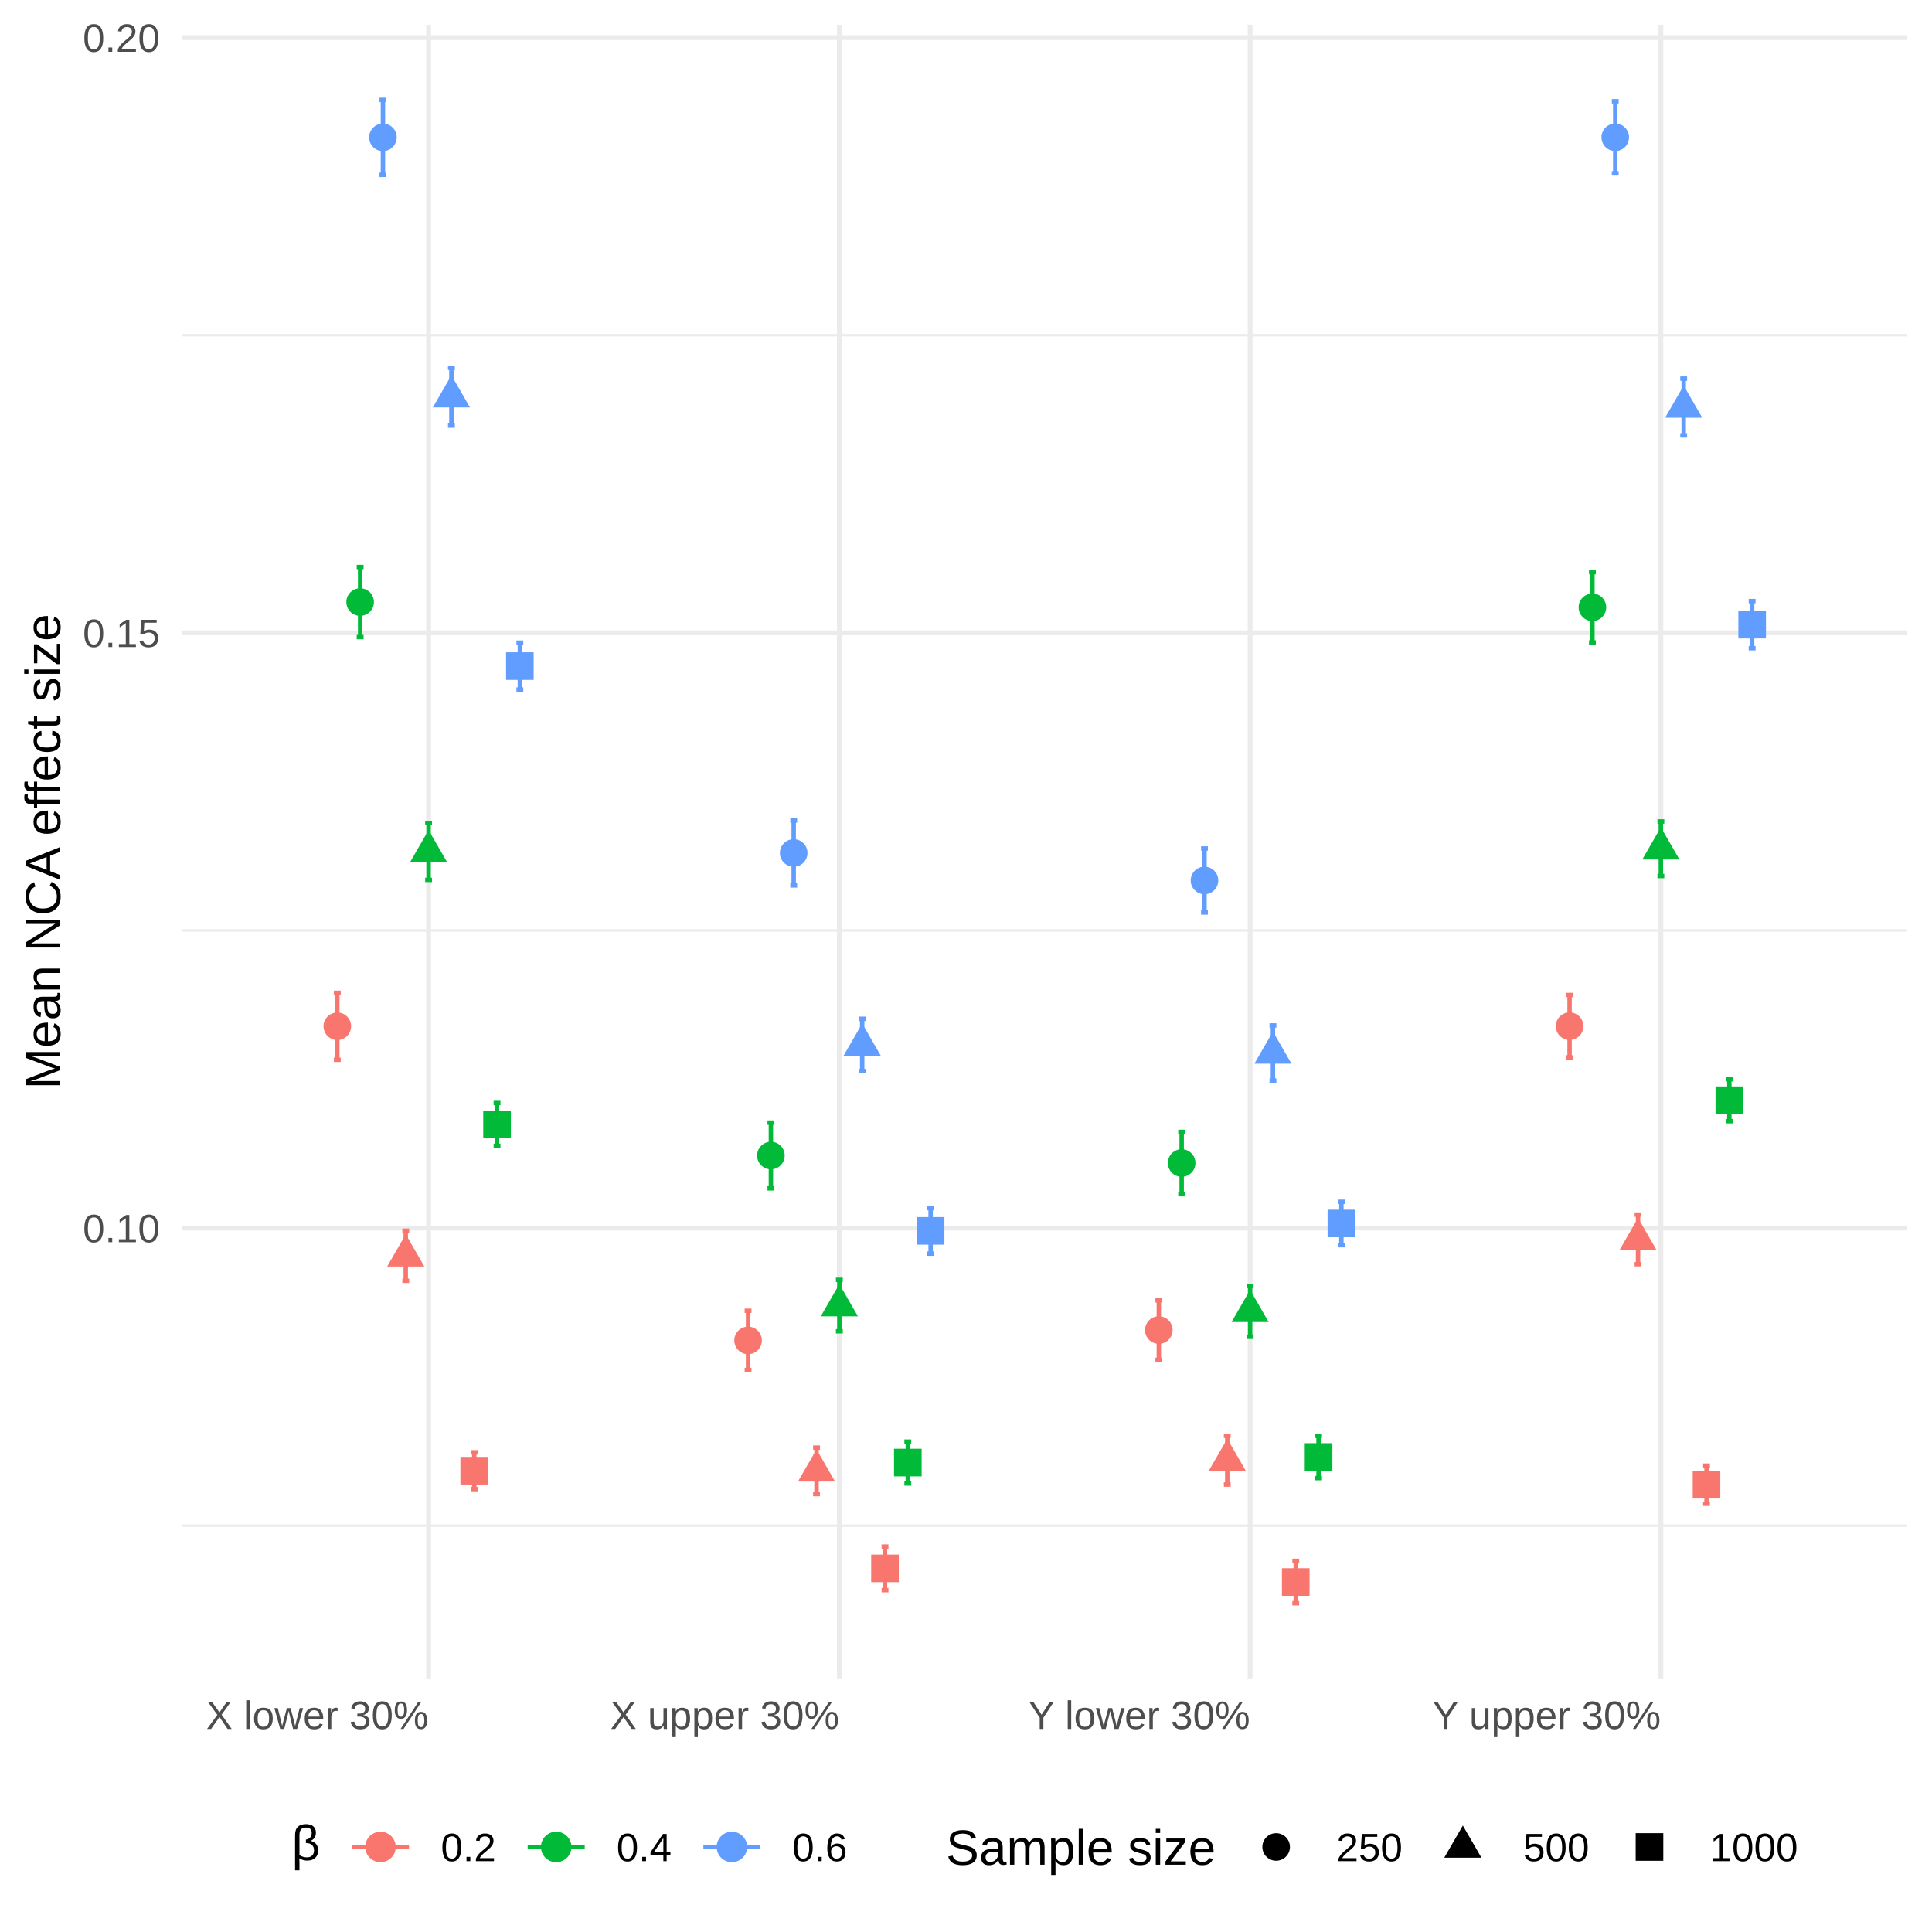
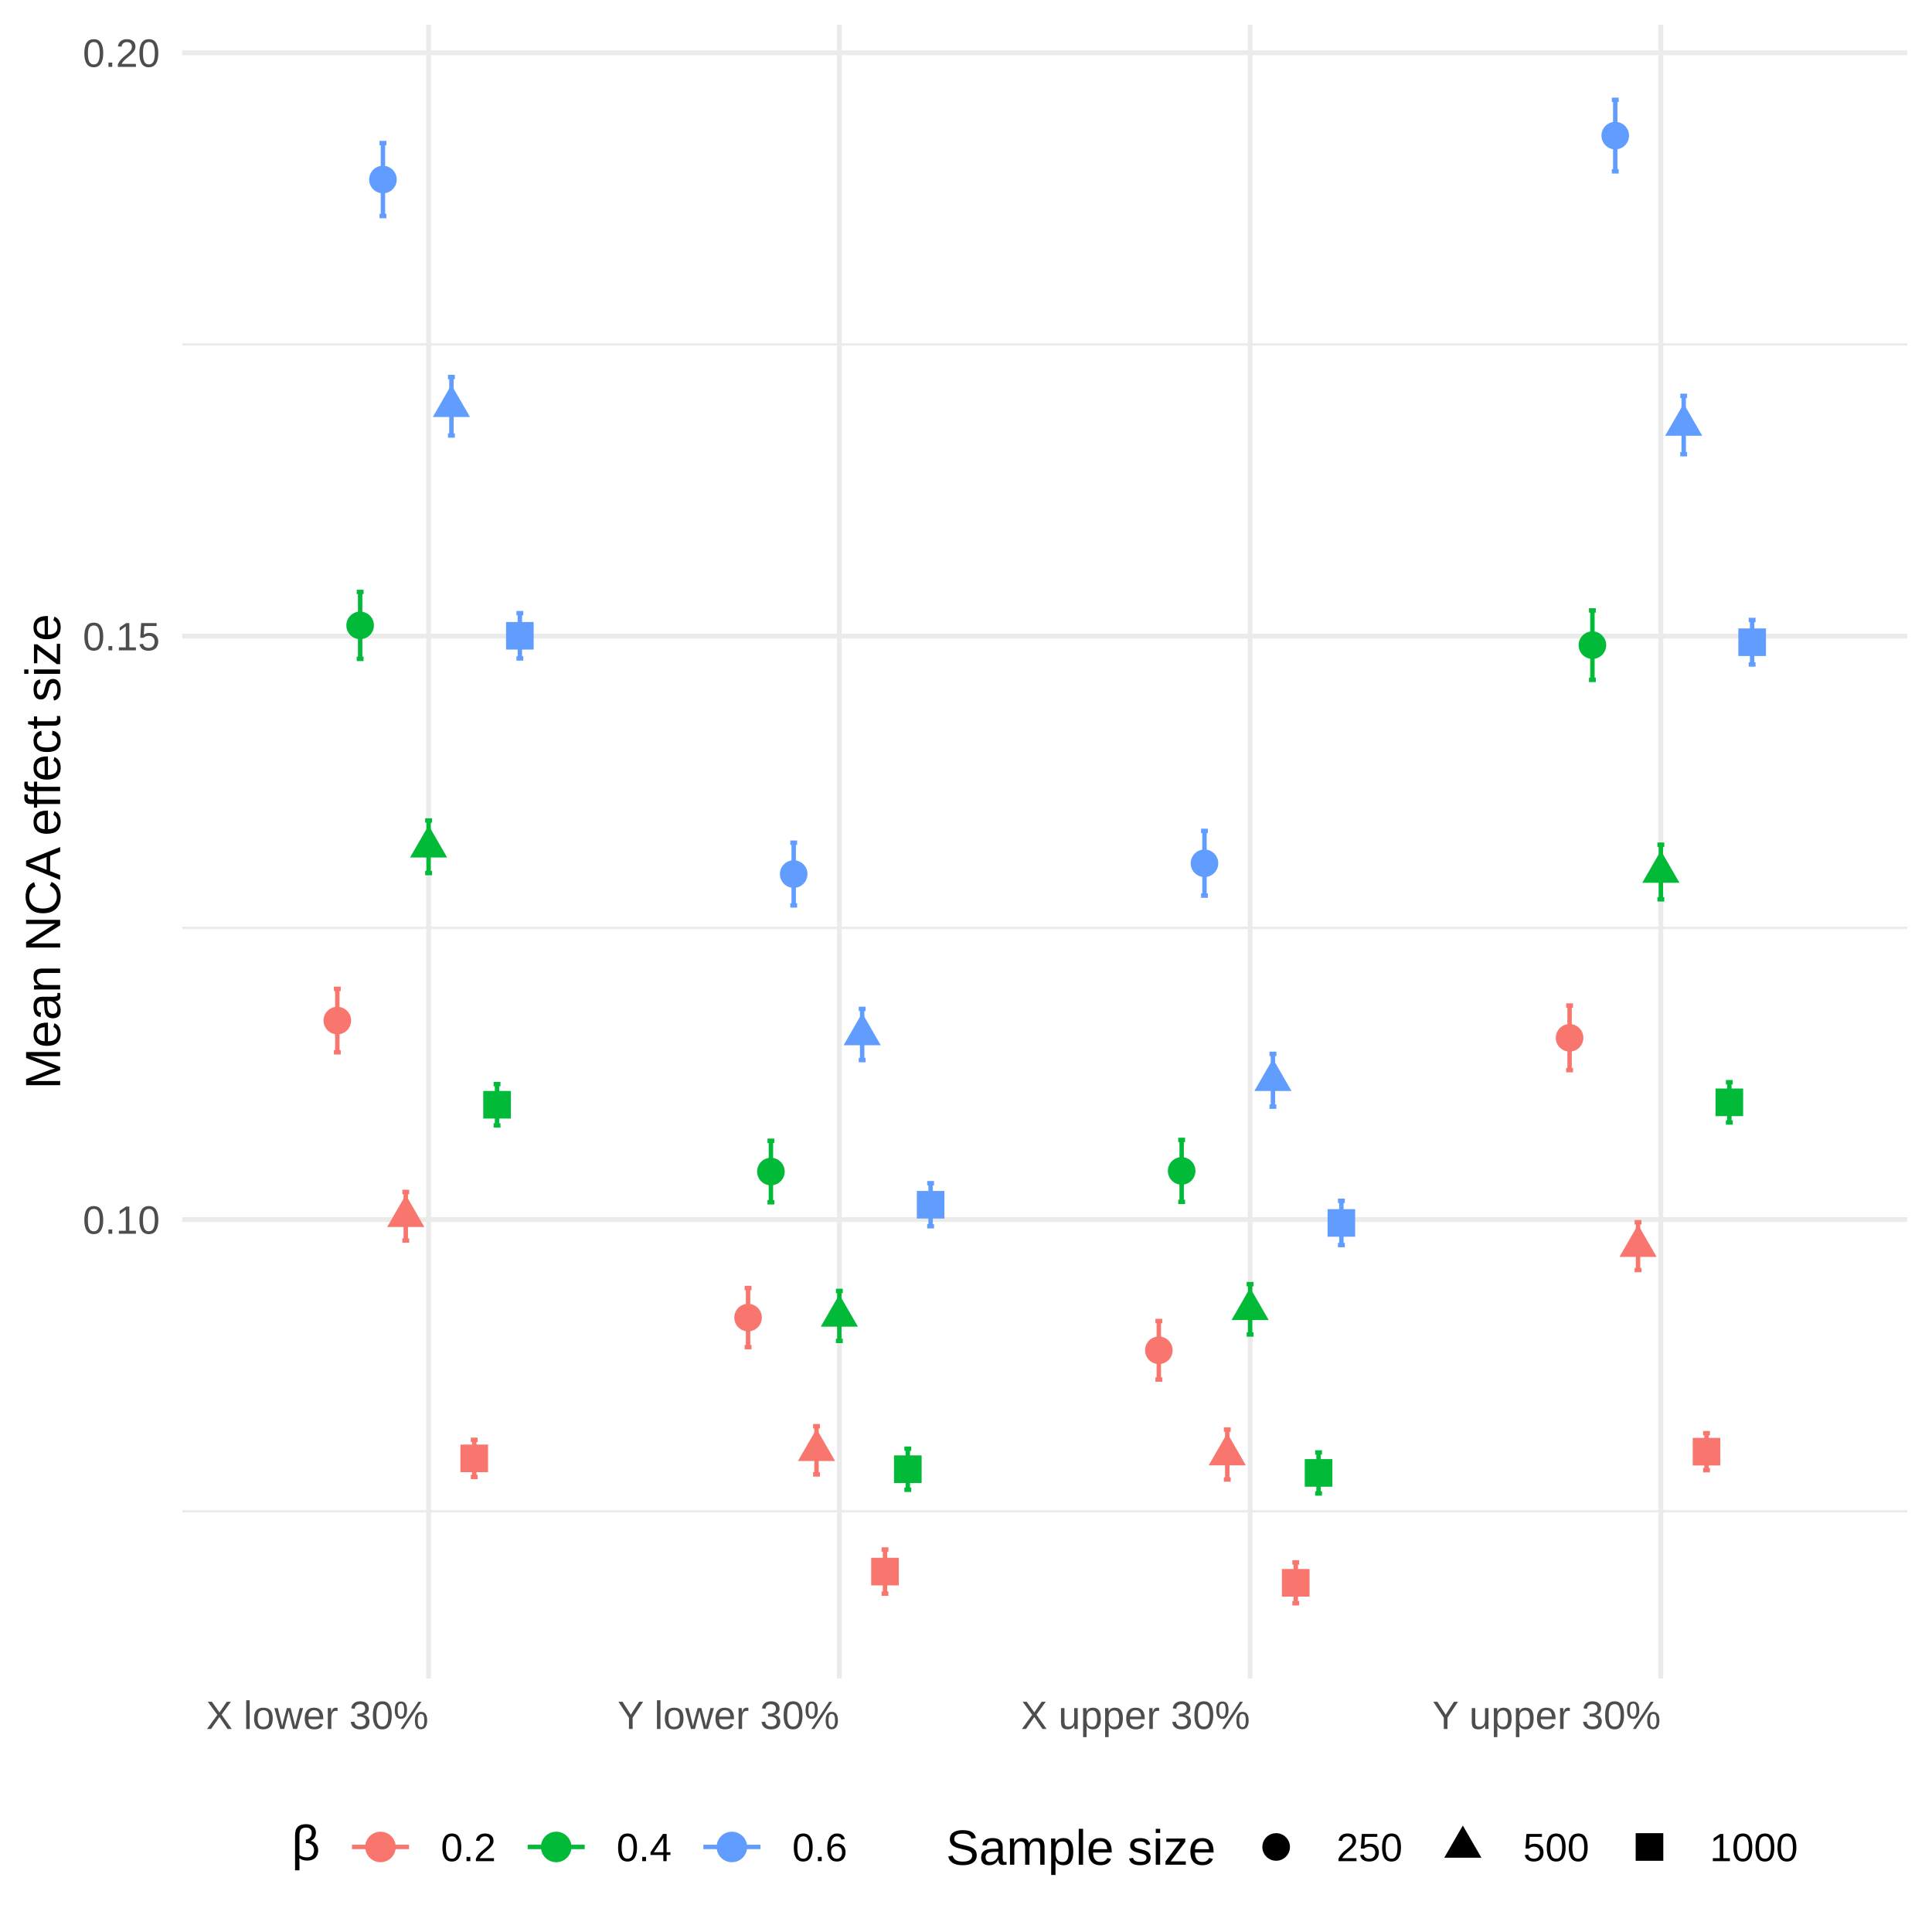
<svg xmlns="http://www.w3.org/2000/svg" width="468.00pt" height="468.00pt" viewBox="0 0 468.00 468.00">
  <g class="svglite">
    <defs>
      <style type="text/css">
    .svglite line, .svglite polyline, .svglite polygon, .svglite path, .svglite rect, .svglite circle {
      fill: none;
      stroke: #000000;
      stroke-linecap: round;
      stroke-linejoin: round;
      stroke-miterlimit: 10.00;
    }
    .svglite text {
      white-space: pre;
    }
    .svglite g.glyphgroup path {
      fill: inherit;
      stroke: none;
    }
  </style>
    </defs>
    <rect width="100%" height="100%" style="stroke: none; fill: #FFFFFF;" />
    <defs>
      <clipPath id="cpMC4wMHw0NjguMDB8MC4wMHw0NjguMDA=">
        <rect x="0.00" y="0.00" width="468.00" height="468.00" />
      </clipPath>
    </defs>
    <g clip-path="url(#cpMC4wMHw0NjguMDB8MC4wMHw0NjguMDA=)">
</g>
    <defs>
      <clipPath id="cpNDQuMTJ8NDYyLjAyfDUuOTh8NDA2LjU3">
        <rect x="44.12" y="5.98" width="417.90" height="400.59" />
      </clipPath>
    </defs>
    <g clip-path="url(#cpNDQuMTJ8NDYyLjAyfDUuOTh8NDA2LjU3)">
-       <polyline points="44.12,369.57 462.02,369.57 " style="stroke-width: 0.58; stroke: #EBEBEB; stroke-linecap: butt;" />
-       <polyline points="44.12,225.39 462.02,225.39 " style="stroke-width: 0.58; stroke: #EBEBEB; stroke-linecap: butt;" />
-       <polyline points="44.12,81.20 462.02,81.20 " style="stroke-width: 0.58; stroke: #EBEBEB; stroke-linecap: butt;" />
-       <polyline points="44.12,297.48 462.02,297.48 " style="stroke-width: 1.16; stroke: #EBEBEB; stroke-linecap: butt;" />
-       <polyline points="44.12,153.29 462.02,153.29 " style="stroke-width: 1.16; stroke: #EBEBEB; stroke-linecap: butt;" />
-       <polyline points="44.12,9.11 462.02,9.11 " style="stroke-width: 1.16; stroke: #EBEBEB; stroke-linecap: butt;" />
+       <polyline points="44.12,366.09 462.02,366.09 " style="stroke-width: 0.58; stroke: #EBEBEB; stroke-linecap: butt;" />
+       <polyline points="44.12,224.76 462.02,224.76 " style="stroke-width: 0.58; stroke: #EBEBEB; stroke-linecap: butt;" />
+       <polyline points="44.12,83.43 462.02,83.43 " style="stroke-width: 0.58; stroke: #EBEBEB; stroke-linecap: butt;" />
+       <polyline points="44.12,295.42 462.02,295.42 " style="stroke-width: 1.16; stroke: #EBEBEB; stroke-linecap: butt;" />
+       <polyline points="44.12,154.09 462.02,154.09 " style="stroke-width: 1.16; stroke: #EBEBEB; stroke-linecap: butt;" />
+       <polyline points="44.12,12.77 462.02,12.77 " style="stroke-width: 1.16; stroke: #EBEBEB; stroke-linecap: butt;" />
      <polyline points="103.82,406.57 103.82,5.98 " style="stroke-width: 1.16; stroke: #EBEBEB; stroke-linecap: butt;" />
      <polyline points="203.32,406.57 203.32,5.98 " style="stroke-width: 1.16; stroke: #EBEBEB; stroke-linecap: butt;" />
      <polyline points="302.82,406.57 302.82,5.98 " style="stroke-width: 1.16; stroke: #EBEBEB; stroke-linecap: butt;" />
      <polyline points="402.32,406.57 402.32,5.98 " style="stroke-width: 1.16; stroke: #EBEBEB; stroke-linecap: butt;" />
-       <circle cx="81.71" cy="248.60" r="3.34" style="stroke-width: 0.71; stroke: none; fill: #F8766D;" />
-       <circle cx="87.24" cy="145.84" r="3.34" style="stroke-width: 0.71; stroke: none; fill: #00BA38;" />
-       <circle cx="92.76" cy="33.26" r="3.34" style="stroke-width: 0.71; stroke: none; fill: #619CFF;" />
-       <polygon points="98.29,298.99 102.79,306.79 93.79,306.79 " style="stroke-width: 0.71; stroke: none; fill: #F8766D;" />
-       <polygon points="103.82,201.07 108.32,208.87 99.32,208.87 " style="stroke-width: 0.71; stroke: none; fill: #00BA38;" />
-       <polygon points="109.35,90.90 113.85,98.69 104.85,98.69 " style="stroke-width: 0.71; stroke: none; fill: #619CFF;" />
-       <polygon points="111.53,359.60 118.22,359.60 118.22,352.91 111.53,352.91 " style="stroke-width: 0.71; stroke: none; fill: #F8766D;" />
-       <polygon points="117.06,275.71 123.75,275.71 123.75,269.03 117.06,269.03 " style="stroke-width: 0.71; stroke: none; fill: #00BA38;" />
-       <polygon points="122.59,164.69 129.27,164.69 129.27,158.01 122.59,158.01 " style="stroke-width: 0.71; stroke: none; fill: #619CFF;" />
-       <circle cx="181.21" cy="324.70" r="3.34" style="stroke-width: 0.71; stroke: none; fill: #F8766D;" />
-       <circle cx="186.74" cy="279.91" r="3.34" style="stroke-width: 0.71; stroke: none; fill: #00BA38;" />
-       <circle cx="192.26" cy="206.62" r="3.34" style="stroke-width: 0.71; stroke: none; fill: #619CFF;" />
-       <polygon points="197.79,351.09 202.29,358.89 193.29,358.89 " style="stroke-width: 0.71; stroke: none; fill: #F8766D;" />
-       <polygon points="203.32,311.06 207.82,318.86 198.82,318.86 " style="stroke-width: 0.71; stroke: none; fill: #00BA38;" />
-       <polygon points="208.85,247.92 213.35,255.72 204.35,255.72 " style="stroke-width: 0.71; stroke: none; fill: #619CFF;" />
-       <polygon points="211.03,383.26 217.72,383.26 217.72,376.58 211.03,376.58 " style="stroke-width: 0.71; stroke: none; fill: #F8766D;" />
-       <polygon points="216.56,357.63 223.25,357.63 223.25,350.94 216.56,350.94 " style="stroke-width: 0.71; stroke: none; fill: #00BA38;" />
-       <polygon points="222.09,301.50 228.77,301.50 228.77,294.82 222.09,294.82 " style="stroke-width: 0.71; stroke: none; fill: #619CFF;" />
-       <circle cx="280.71" cy="322.19" r="3.34" style="stroke-width: 0.71; stroke: none; fill: #F8766D;" />
-       <circle cx="286.24" cy="281.72" r="3.34" style="stroke-width: 0.71; stroke: none; fill: #00BA38;" />
-       <circle cx="291.77" cy="213.28" r="3.34" style="stroke-width: 0.71; stroke: none; fill: #619CFF;" />
-       <polygon points="297.29,348.51 301.79,356.30 292.79,356.30 " style="stroke-width: 0.71; stroke: none; fill: #F8766D;" />
-       <polygon points="302.82,312.46 307.32,320.25 298.32,320.25 " style="stroke-width: 0.71; stroke: none; fill: #00BA38;" />
-       <polygon points="308.35,249.87 312.85,257.66 303.85,257.66 " style="stroke-width: 0.71; stroke: none; fill: #619CFF;" />
-       <polygon points="310.53,386.57 317.22,386.57 317.22,379.88 310.53,379.88 " style="stroke-width: 0.71; stroke: none; fill: #F8766D;" />
-       <polygon points="316.06,356.27 322.75,356.27 322.75,349.59 316.06,349.59 " style="stroke-width: 0.71; stroke: none; fill: #00BA38;" />
-       <polygon points="321.59,299.71 328.27,299.71 328.27,293.03 321.59,293.03 " style="stroke-width: 0.71; stroke: none; fill: #619CFF;" />
-       <circle cx="380.21" cy="248.58" r="3.34" style="stroke-width: 0.71; stroke: none; fill: #F8766D;" />
-       <circle cx="385.74" cy="147.11" r="3.34" style="stroke-width: 0.71; stroke: none; fill: #00BA38;" />
-       <circle cx="391.27" cy="33.25" r="3.34" style="stroke-width: 0.71; stroke: none; fill: #619CFF;" />
-       <polygon points="396.79,295.03 401.29,302.83 392.29,302.83 " style="stroke-width: 0.71; stroke: none; fill: #F8766D;" />
-       <polygon points="402.32,200.40 406.82,208.19 397.82,208.19 " style="stroke-width: 0.71; stroke: none; fill: #00BA38;" />
-       <polygon points="407.85,93.39 412.35,101.19 403.35,101.19 " style="stroke-width: 0.71; stroke: none; fill: #619CFF;" />
-       <polygon points="410.04,362.99 416.72,362.99 416.72,356.30 410.04,356.30 " style="stroke-width: 0.71; stroke: none; fill: #F8766D;" />
-       <polygon points="415.56,269.85 422.25,269.85 422.25,263.17 415.56,263.17 " style="stroke-width: 0.71; stroke: none; fill: #00BA38;" />
-       <polygon points="421.09,154.65 427.78,154.65 427.78,147.97 421.09,147.97 " style="stroke-width: 0.71; stroke: none; fill: #619CFF;" />
-       <polyline points="80.88,240.49 82.54,240.49 " style="stroke-width: 1.07; stroke: #F8766D; stroke-linecap: butt;" />
-       <polyline points="81.71,240.49 81.71,256.71 " style="stroke-width: 1.07; stroke: #F8766D; stroke-linecap: butt;" />
-       <polyline points="80.88,256.71 82.54,256.71 " style="stroke-width: 1.07; stroke: #F8766D; stroke-linecap: butt;" />
-       <polyline points="86.41,137.35 88.07,137.35 " style="stroke-width: 1.07; stroke: #00BA38; stroke-linecap: butt;" />
-       <polyline points="87.24,137.35 87.24,154.32 " style="stroke-width: 1.07; stroke: #00BA38; stroke-linecap: butt;" />
-       <polyline points="86.41,154.32 88.07,154.32 " style="stroke-width: 1.07; stroke: #00BA38; stroke-linecap: butt;" />
-       <polyline points="91.93,24.19 93.59,24.19 " style="stroke-width: 1.07; stroke: #619CFF; stroke-linecap: butt;" />
-       <polyline points="92.76,24.19 92.76,42.34 " style="stroke-width: 1.07; stroke: #619CFF; stroke-linecap: butt;" />
-       <polyline points="91.93,42.34 93.59,42.34 " style="stroke-width: 1.07; stroke: #619CFF; stroke-linecap: butt;" />
-       <polyline points="97.46,298.12 99.12,298.12 " style="stroke-width: 1.07; stroke: #F8766D; stroke-linecap: butt;" />
-       <polyline points="98.29,298.12 98.29,310.25 " style="stroke-width: 1.07; stroke: #F8766D; stroke-linecap: butt;" />
-       <polyline points="97.46,310.25 99.12,310.25 " style="stroke-width: 1.07; stroke: #F8766D; stroke-linecap: butt;" />
-       <polyline points="102.99,199.40 104.65,199.40 " style="stroke-width: 1.07; stroke: #00BA38; stroke-linecap: butt;" />
-       <polyline points="103.82,199.40 103.82,213.14 " style="stroke-width: 1.07; stroke: #00BA38; stroke-linecap: butt;" />
-       <polyline points="102.99,213.14 104.65,213.14 " style="stroke-width: 1.07; stroke: #00BA38; stroke-linecap: butt;" />
-       <polyline points="108.52,89.10 110.18,89.10 " style="stroke-width: 1.07; stroke: #619CFF; stroke-linecap: butt;" />
-       <polyline points="109.35,89.10 109.35,103.09 " style="stroke-width: 1.07; stroke: #619CFF; stroke-linecap: butt;" />
-       <polyline points="108.52,103.09 110.18,103.09 " style="stroke-width: 1.07; stroke: #619CFF; stroke-linecap: butt;" />
-       <polyline points="114.05,351.80 115.70,351.80 " style="stroke-width: 1.07; stroke: #F8766D; stroke-linecap: butt;" />
-       <polyline points="114.88,351.80 114.88,360.71 " style="stroke-width: 1.07; stroke: #F8766D; stroke-linecap: butt;" />
-       <polyline points="114.05,360.71 115.70,360.71 " style="stroke-width: 1.07; stroke: #F8766D; stroke-linecap: butt;" />
-       <polyline points="119.57,267.18 121.23,267.18 " style="stroke-width: 1.07; stroke: #00BA38; stroke-linecap: butt;" />
-       <polyline points="120.40,267.18 120.40,277.57 " style="stroke-width: 1.07; stroke: #00BA38; stroke-linecap: butt;" />
-       <polyline points="119.57,277.57 121.23,277.57 " style="stroke-width: 1.07; stroke: #00BA38; stroke-linecap: butt;" />
-       <polyline points="125.10,155.67 126.76,155.67 " style="stroke-width: 1.07; stroke: #619CFF; stroke-linecap: butt;" />
-       <polyline points="125.93,155.67 125.93,167.03 " style="stroke-width: 1.07; stroke: #619CFF; stroke-linecap: butt;" />
-       <polyline points="125.10,167.03 126.76,167.03 " style="stroke-width: 1.07; stroke: #619CFF; stroke-linecap: butt;" />
-       <polyline points="180.38,317.53 182.04,317.53 " style="stroke-width: 1.07; stroke: #F8766D; stroke-linecap: butt;" />
-       <polyline points="181.21,317.53 181.21,331.86 " style="stroke-width: 1.07; stroke: #F8766D; stroke-linecap: butt;" />
-       <polyline points="180.38,331.86 182.04,331.86 " style="stroke-width: 1.07; stroke: #F8766D; stroke-linecap: butt;" />
-       <polyline points="185.91,271.94 187.57,271.94 " style="stroke-width: 1.07; stroke: #00BA38; stroke-linecap: butt;" />
-       <polyline points="186.74,271.94 186.74,287.87 " style="stroke-width: 1.07; stroke: #00BA38; stroke-linecap: butt;" />
-       <polyline points="185.91,287.87 187.57,287.87 " style="stroke-width: 1.07; stroke: #00BA38; stroke-linecap: butt;" />
-       <polyline points="191.44,198.76 193.09,198.76 " style="stroke-width: 1.07; stroke: #619CFF; stroke-linecap: butt;" />
-       <polyline points="192.26,198.76 192.26,214.48 " style="stroke-width: 1.07; stroke: #619CFF; stroke-linecap: butt;" />
-       <polyline points="191.44,214.48 193.09,214.48 " style="stroke-width: 1.07; stroke: #619CFF; stroke-linecap: butt;" />
-       <polyline points="196.96,350.66 198.62,350.66 " style="stroke-width: 1.07; stroke: #F8766D; stroke-linecap: butt;" />
-       <polyline points="197.79,350.66 197.79,361.92 " style="stroke-width: 1.07; stroke: #F8766D; stroke-linecap: butt;" />
-       <polyline points="196.96,361.92 198.62,361.92 " style="stroke-width: 1.07; stroke: #F8766D; stroke-linecap: butt;" />
-       <polyline points="202.49,310.03 204.15,310.03 " style="stroke-width: 1.07; stroke: #00BA38; stroke-linecap: butt;" />
-       <polyline points="203.32,310.03 203.32,322.49 " style="stroke-width: 1.07; stroke: #00BA38; stroke-linecap: butt;" />
-       <polyline points="202.49,322.49 204.15,322.49 " style="stroke-width: 1.07; stroke: #00BA38; stroke-linecap: butt;" />
-       <polyline points="208.02,246.79 209.68,246.79 " style="stroke-width: 1.07; stroke: #619CFF; stroke-linecap: butt;" />
-       <polyline points="208.85,246.79 208.85,259.45 " style="stroke-width: 1.07; stroke: #619CFF; stroke-linecap: butt;" />
-       <polyline points="208.02,259.45 209.68,259.45 " style="stroke-width: 1.07; stroke: #619CFF; stroke-linecap: butt;" />
-       <polyline points="213.55,374.64 215.21,374.64 " style="stroke-width: 1.07; stroke: #F8766D; stroke-linecap: butt;" />
-       <polyline points="214.38,374.64 214.38,385.20 " style="stroke-width: 1.07; stroke: #F8766D; stroke-linecap: butt;" />
-       <polyline points="213.55,385.20 215.21,385.20 " style="stroke-width: 1.07; stroke: #F8766D; stroke-linecap: butt;" />
-       <polyline points="219.07,349.22 220.73,349.22 " style="stroke-width: 1.07; stroke: #00BA38; stroke-linecap: butt;" />
-       <polyline points="219.90,349.22 219.90,359.35 " style="stroke-width: 1.07; stroke: #00BA38; stroke-linecap: butt;" />
-       <polyline points="219.07,359.35 220.73,359.35 " style="stroke-width: 1.07; stroke: #00BA38; stroke-linecap: butt;" />
-       <polyline points="224.60,292.64 226.26,292.64 " style="stroke-width: 1.07; stroke: #619CFF; stroke-linecap: butt;" />
-       <polyline points="225.43,292.64 225.43,303.68 " style="stroke-width: 1.07; stroke: #619CFF; stroke-linecap: butt;" />
-       <polyline points="224.60,303.68 226.26,303.68 " style="stroke-width: 1.07; stroke: #619CFF; stroke-linecap: butt;" />
-       <polyline points="279.88,314.99 281.54,314.99 " style="stroke-width: 1.07; stroke: #F8766D; stroke-linecap: butt;" />
-       <polyline points="280.71,314.99 280.71,329.39 " style="stroke-width: 1.07; stroke: #F8766D; stroke-linecap: butt;" />
-       <polyline points="279.88,329.39 281.54,329.39 " style="stroke-width: 1.07; stroke: #F8766D; stroke-linecap: butt;" />
-       <polyline points="285.41,274.18 287.07,274.18 " style="stroke-width: 1.07; stroke: #00BA38; stroke-linecap: butt;" />
-       <polyline points="286.24,274.18 286.24,289.26 " style="stroke-width: 1.07; stroke: #00BA38; stroke-linecap: butt;" />
-       <polyline points="285.41,289.26 287.07,289.26 " style="stroke-width: 1.07; stroke: #00BA38; stroke-linecap: butt;" />
-       <polyline points="290.94,205.53 292.59,205.53 " style="stroke-width: 1.07; stroke: #619CFF; stroke-linecap: butt;" />
-       <polyline points="291.77,205.53 291.77,221.03 " style="stroke-width: 1.07; stroke: #619CFF; stroke-linecap: butt;" />
-       <polyline points="290.94,221.03 292.59,221.03 " style="stroke-width: 1.07; stroke: #619CFF; stroke-linecap: butt;" />
-       <polyline points="296.46,347.80 298.12,347.80 " style="stroke-width: 1.07; stroke: #F8766D; stroke-linecap: butt;" />
-       <polyline points="297.29,347.80 297.29,359.61 " style="stroke-width: 1.07; stroke: #F8766D; stroke-linecap: butt;" />
-       <polyline points="296.46,359.61 298.12,359.61 " style="stroke-width: 1.07; stroke: #F8766D; stroke-linecap: butt;" />
-       <polyline points="301.99,311.49 303.65,311.49 " style="stroke-width: 1.07; stroke: #00BA38; stroke-linecap: butt;" />
-       <polyline points="302.82,311.49 302.82,323.82 " style="stroke-width: 1.07; stroke: #00BA38; stroke-linecap: butt;" />
-       <polyline points="301.99,323.82 303.65,323.82 " style="stroke-width: 1.07; stroke: #00BA38; stroke-linecap: butt;" />
-       <polyline points="307.52,248.40 309.18,248.40 " style="stroke-width: 1.07; stroke: #619CFF; stroke-linecap: butt;" />
-       <polyline points="308.35,248.40 308.35,261.74 " style="stroke-width: 1.07; stroke: #619CFF; stroke-linecap: butt;" />
-       <polyline points="307.52,261.74 309.18,261.74 " style="stroke-width: 1.07; stroke: #619CFF; stroke-linecap: butt;" />
-       <polyline points="313.05,378.09 314.71,378.09 " style="stroke-width: 1.07; stroke: #F8766D; stroke-linecap: butt;" />
-       <polyline points="313.88,378.09 313.88,388.36 " style="stroke-width: 1.07; stroke: #F8766D; stroke-linecap: butt;" />
+       <circle cx="81.71" cy="247.22" r="3.34" style="stroke-width: 0.71; stroke: none; fill: #F8766D;" />
+       <circle cx="87.24" cy="151.49" r="3.34" style="stroke-width: 0.71; stroke: none; fill: #00BA38;" />
+       <circle cx="92.76" cy="43.49" r="3.34" style="stroke-width: 0.71; stroke: none; fill: #619CFF;" />
+       <polygon points="98.29,289.42 102.79,297.22 93.79,297.22 " style="stroke-width: 0.71; stroke: none; fill: #F8766D;" />
+       <polygon points="103.82,199.93 108.32,207.72 99.32,207.72 " style="stroke-width: 0.71; stroke: none; fill: #00BA38;" />
+       <polygon points="109.35,93.21 113.85,101.01 104.85,101.01 " style="stroke-width: 0.71; stroke: none; fill: #619CFF;" />
+       <polygon points="111.53,356.62 118.22,356.62 118.22,349.93 111.53,349.93 " style="stroke-width: 0.71; stroke: none; fill: #F8766D;" />
+       <polygon points="117.06,270.95 123.75,270.95 123.75,264.27 117.06,264.27 " style="stroke-width: 0.71; stroke: none; fill: #00BA38;" />
+       <polygon points="122.59,157.35 129.27,157.35 129.27,150.67 122.59,150.67 " style="stroke-width: 0.71; stroke: none; fill: #619CFF;" />
+       <circle cx="181.21" cy="319.17" r="3.34" style="stroke-width: 0.71; stroke: none; fill: #F8766D;" />
+       <circle cx="186.74" cy="283.79" r="3.34" style="stroke-width: 0.71; stroke: none; fill: #00BA38;" />
+       <circle cx="192.26" cy="211.73" r="3.34" style="stroke-width: 0.71; stroke: none; fill: #619CFF;" />
+       <polygon points="197.79,346.12 202.29,353.91 193.29,353.91 " style="stroke-width: 0.71; stroke: none; fill: #F8766D;" />
+       <polygon points="203.32,313.57 207.82,321.36 198.82,321.36 " style="stroke-width: 0.71; stroke: none; fill: #00BA38;" />
+       <polygon points="208.85,245.39 213.35,253.19 204.35,253.19 " style="stroke-width: 0.71; stroke: none; fill: #619CFF;" />
+       <polygon points="211.03,384.04 217.72,384.04 217.72,377.35 211.03,377.35 " style="stroke-width: 0.71; stroke: none; fill: #F8766D;" />
+       <polygon points="216.56,359.24 223.25,359.24 223.25,352.55 216.56,352.55 " style="stroke-width: 0.71; stroke: none; fill: #00BA38;" />
+       <polygon points="222.09,295.17 228.77,295.17 228.77,288.49 222.09,288.49 " style="stroke-width: 0.71; stroke: none; fill: #619CFF;" />
+       <circle cx="280.71" cy="327.09" r="3.34" style="stroke-width: 0.71; stroke: none; fill: #F8766D;" />
+       <circle cx="286.24" cy="283.64" r="3.34" style="stroke-width: 0.71; stroke: none; fill: #00BA38;" />
+       <circle cx="291.77" cy="209.12" r="3.34" style="stroke-width: 0.71; stroke: none; fill: #619CFF;" />
+       <polygon points="297.29,347.15 301.79,354.95 292.79,354.95 " style="stroke-width: 0.71; stroke: none; fill: #F8766D;" />
+       <polygon points="302.82,311.96 307.32,319.76 298.32,319.76 " style="stroke-width: 0.71; stroke: none; fill: #00BA38;" />
+       <polygon points="308.35,256.48 312.85,264.28 303.85,264.28 " style="stroke-width: 0.71; stroke: none; fill: #619CFF;" />
+       <polygon points="310.53,386.76 317.22,386.76 317.22,380.07 310.53,380.07 " style="stroke-width: 0.71; stroke: none; fill: #F8766D;" />
+       <polygon points="316.06,360.14 322.75,360.14 322.75,353.45 316.06,353.45 " style="stroke-width: 0.71; stroke: none; fill: #00BA38;" />
+       <polygon points="321.59,299.58 328.27,299.58 328.27,292.90 321.59,292.90 " style="stroke-width: 0.71; stroke: none; fill: #619CFF;" />
+       <circle cx="380.21" cy="251.40" r="3.34" style="stroke-width: 0.71; stroke: none; fill: #F8766D;" />
+       <circle cx="385.74" cy="156.28" r="3.34" style="stroke-width: 0.71; stroke: none; fill: #00BA38;" />
+       <circle cx="391.27" cy="32.85" r="3.34" style="stroke-width: 0.71; stroke: none; fill: #619CFF;" />
+       <polygon points="396.79,296.66 401.29,304.46 392.29,304.46 " style="stroke-width: 0.71; stroke: none; fill: #F8766D;" />
+       <polygon points="402.32,206.04 406.82,213.84 397.82,213.84 " style="stroke-width: 0.71; stroke: none; fill: #00BA38;" />
+       <polygon points="407.85,97.77 412.35,105.56 403.35,105.56 " style="stroke-width: 0.71; stroke: none; fill: #619CFF;" />
+       <polygon points="410.04,354.99 416.72,354.99 416.72,348.31 410.04,348.31 " style="stroke-width: 0.71; stroke: none; fill: #F8766D;" />
+       <polygon points="415.56,270.37 422.25,270.37 422.25,263.68 415.56,263.68 " style="stroke-width: 0.71; stroke: none; fill: #00BA38;" />
+       <polygon points="421.09,158.91 427.78,158.91 427.78,152.23 421.09,152.23 " style="stroke-width: 0.71; stroke: none; fill: #619CFF;" />
+       <polyline points="80.88,239.54 82.54,239.54 " style="stroke-width: 1.07; stroke: #F8766D; stroke-linecap: butt;" />
+       <polyline points="81.71,239.54 81.71,254.90 " style="stroke-width: 1.07; stroke: #F8766D; stroke-linecap: butt;" />
+       <polyline points="80.88,254.90 82.54,254.90 " style="stroke-width: 1.07; stroke: #F8766D; stroke-linecap: butt;" />
+       <polyline points="86.41,143.39 88.07,143.39 " style="stroke-width: 1.07; stroke: #00BA38; stroke-linecap: butt;" />
+       <polyline points="87.24,143.39 87.24,159.59 " style="stroke-width: 1.07; stroke: #00BA38; stroke-linecap: butt;" />
+       <polyline points="86.41,159.59 88.07,159.59 " style="stroke-width: 1.07; stroke: #00BA38; stroke-linecap: butt;" />
+       <polyline points="91.93,34.66 93.59,34.66 " style="stroke-width: 1.07; stroke: #619CFF; stroke-linecap: butt;" />
+       <polyline points="92.76,34.66 92.76,52.33 " style="stroke-width: 1.07; stroke: #619CFF; stroke-linecap: butt;" />
+       <polyline points="91.93,52.33 93.59,52.33 " style="stroke-width: 1.07; stroke: #619CFF; stroke-linecap: butt;" />
+       <polyline points="97.46,288.74 99.12,288.74 " style="stroke-width: 1.07; stroke: #F8766D; stroke-linecap: butt;" />
+       <polyline points="98.29,288.74 98.29,300.50 " style="stroke-width: 1.07; stroke: #F8766D; stroke-linecap: butt;" />
+       <polyline points="97.46,300.50 99.12,300.50 " style="stroke-width: 1.07; stroke: #F8766D; stroke-linecap: butt;" />
+       <polyline points="102.99,198.75 104.65,198.75 " style="stroke-width: 1.07; stroke: #00BA38; stroke-linecap: butt;" />
+       <polyline points="103.82,198.75 103.82,211.49 " style="stroke-width: 1.07; stroke: #00BA38; stroke-linecap: butt;" />
+       <polyline points="102.99,211.49 104.65,211.49 " style="stroke-width: 1.07; stroke: #00BA38; stroke-linecap: butt;" />
+       <polyline points="108.52,91.33 110.18,91.33 " style="stroke-width: 1.07; stroke: #619CFF; stroke-linecap: butt;" />
+       <polyline points="109.35,91.33 109.35,105.49 " style="stroke-width: 1.07; stroke: #619CFF; stroke-linecap: butt;" />
+       <polyline points="108.52,105.49 110.18,105.49 " style="stroke-width: 1.07; stroke: #619CFF; stroke-linecap: butt;" />
+       <polyline points="114.05,348.78 115.70,348.78 " style="stroke-width: 1.07; stroke: #F8766D; stroke-linecap: butt;" />
+       <polyline points="114.88,348.78 114.88,357.78 " style="stroke-width: 1.07; stroke: #F8766D; stroke-linecap: butt;" />
+       <polyline points="114.05,357.78 115.70,357.78 " style="stroke-width: 1.07; stroke: #F8766D; stroke-linecap: butt;" />
+       <polyline points="119.57,262.60 121.23,262.60 " style="stroke-width: 1.07; stroke: #00BA38; stroke-linecap: butt;" />
+       <polyline points="120.40,262.60 120.40,272.62 " style="stroke-width: 1.07; stroke: #00BA38; stroke-linecap: butt;" />
+       <polyline points="119.57,272.62 121.23,272.62 " style="stroke-width: 1.07; stroke: #00BA38; stroke-linecap: butt;" />
+       <polyline points="125.10,148.53 126.76,148.53 " style="stroke-width: 1.07; stroke: #619CFF; stroke-linecap: butt;" />
+       <polyline points="125.93,148.53 125.93,159.50 " style="stroke-width: 1.07; stroke: #619CFF; stroke-linecap: butt;" />
+       <polyline points="125.10,159.50 126.76,159.50 " style="stroke-width: 1.07; stroke: #619CFF; stroke-linecap: butt;" />
+       <polyline points="180.38,312.00 182.04,312.00 " style="stroke-width: 1.07; stroke: #F8766D; stroke-linecap: butt;" />
+       <polyline points="181.21,312.00 181.21,326.33 " style="stroke-width: 1.07; stroke: #F8766D; stroke-linecap: butt;" />
+       <polyline points="180.38,326.33 182.04,326.33 " style="stroke-width: 1.07; stroke: #F8766D; stroke-linecap: butt;" />
+       <polyline points="185.91,276.34 187.57,276.34 " style="stroke-width: 1.07; stroke: #00BA38; stroke-linecap: butt;" />
+       <polyline points="186.74,276.34 186.74,291.23 " style="stroke-width: 1.07; stroke: #00BA38; stroke-linecap: butt;" />
+       <polyline points="185.91,291.23 187.57,291.23 " style="stroke-width: 1.07; stroke: #00BA38; stroke-linecap: butt;" />
+       <polyline points="191.44,204.14 193.09,204.14 " style="stroke-width: 1.07; stroke: #619CFF; stroke-linecap: butt;" />
+       <polyline points="192.26,204.14 192.26,219.32 " style="stroke-width: 1.07; stroke: #619CFF; stroke-linecap: butt;" />
+       <polyline points="191.44,219.32 193.09,219.32 " style="stroke-width: 1.07; stroke: #619CFF; stroke-linecap: butt;" />
+       <polyline points="196.96,345.48 198.62,345.48 " style="stroke-width: 1.07; stroke: #F8766D; stroke-linecap: butt;" />
+       <polyline points="197.79,345.48 197.79,357.15 " style="stroke-width: 1.07; stroke: #F8766D; stroke-linecap: butt;" />
+       <polyline points="196.96,357.15 198.62,357.15 " style="stroke-width: 1.07; stroke: #F8766D; stroke-linecap: butt;" />
+       <polyline points="202.49,312.71 204.15,312.71 " style="stroke-width: 1.07; stroke: #00BA38; stroke-linecap: butt;" />
+       <polyline points="203.32,312.71 203.32,324.82 " style="stroke-width: 1.07; stroke: #00BA38; stroke-linecap: butt;" />
+       <polyline points="202.49,324.82 204.15,324.82 " style="stroke-width: 1.07; stroke: #00BA38; stroke-linecap: butt;" />
+       <polyline points="208.02,244.39 209.68,244.39 " style="stroke-width: 1.07; stroke: #619CFF; stroke-linecap: butt;" />
+       <polyline points="208.85,244.39 208.85,256.79 " style="stroke-width: 1.07; stroke: #619CFF; stroke-linecap: butt;" />
+       <polyline points="208.02,256.79 209.68,256.79 " style="stroke-width: 1.07; stroke: #619CFF; stroke-linecap: butt;" />
+       <polyline points="213.55,375.35 215.21,375.35 " style="stroke-width: 1.07; stroke: #F8766D; stroke-linecap: butt;" />
+       <polyline points="214.38,375.35 214.38,386.04 " style="stroke-width: 1.07; stroke: #F8766D; stroke-linecap: butt;" />
+       <polyline points="213.55,386.04 215.21,386.04 " style="stroke-width: 1.07; stroke: #F8766D; stroke-linecap: butt;" />
+       <polyline points="219.07,350.92 220.73,350.92 " style="stroke-width: 1.07; stroke: #00BA38; stroke-linecap: butt;" />
+       <polyline points="219.90,350.92 219.90,360.87 " style="stroke-width: 1.07; stroke: #00BA38; stroke-linecap: butt;" />
+       <polyline points="219.07,360.87 220.73,360.87 " style="stroke-width: 1.07; stroke: #00BA38; stroke-linecap: butt;" />
+       <polyline points="224.60,286.62 226.26,286.62 " style="stroke-width: 1.07; stroke: #619CFF; stroke-linecap: butt;" />
+       <polyline points="225.43,286.62 225.43,297.04 " style="stroke-width: 1.07; stroke: #619CFF; stroke-linecap: butt;" />
+       <polyline points="224.60,297.04 226.26,297.04 " style="stroke-width: 1.07; stroke: #619CFF; stroke-linecap: butt;" />
+       <polyline points="279.88,320.00 281.54,320.00 " style="stroke-width: 1.07; stroke: #F8766D; stroke-linecap: butt;" />
+       <polyline points="280.71,320.00 280.71,334.18 " style="stroke-width: 1.07; stroke: #F8766D; stroke-linecap: butt;" />
+       <polyline points="279.88,334.18 281.54,334.18 " style="stroke-width: 1.07; stroke: #F8766D; stroke-linecap: butt;" />
+       <polyline points="285.41,276.13 287.07,276.13 " style="stroke-width: 1.07; stroke: #00BA38; stroke-linecap: butt;" />
+       <polyline points="286.24,276.13 286.24,291.14 " style="stroke-width: 1.07; stroke: #00BA38; stroke-linecap: butt;" />
+       <polyline points="285.41,291.14 287.07,291.14 " style="stroke-width: 1.07; stroke: #00BA38; stroke-linecap: butt;" />
+       <polyline points="290.94,201.28 292.59,201.28 " style="stroke-width: 1.07; stroke: #619CFF; stroke-linecap: butt;" />
+       <polyline points="291.77,201.28 291.77,216.95 " style="stroke-width: 1.07; stroke: #619CFF; stroke-linecap: butt;" />
+       <polyline points="290.94,216.95 292.59,216.95 " style="stroke-width: 1.07; stroke: #619CFF; stroke-linecap: butt;" />
+       <polyline points="296.46,346.31 298.12,346.31 " style="stroke-width: 1.07; stroke: #F8766D; stroke-linecap: butt;" />
+       <polyline points="297.29,346.31 297.29,358.39 " style="stroke-width: 1.07; stroke: #F8766D; stroke-linecap: butt;" />
+       <polyline points="296.46,358.39 298.12,358.39 " style="stroke-width: 1.07; stroke: #F8766D; stroke-linecap: butt;" />
+       <polyline points="301.99,311.06 303.65,311.06 " style="stroke-width: 1.07; stroke: #00BA38; stroke-linecap: butt;" />
+       <polyline points="302.82,311.06 302.82,323.26 " style="stroke-width: 1.07; stroke: #00BA38; stroke-linecap: butt;" />
+       <polyline points="301.99,323.26 303.65,323.26 " style="stroke-width: 1.07; stroke: #00BA38; stroke-linecap: butt;" />
+       <polyline points="307.52,255.29 309.18,255.29 " style="stroke-width: 1.07; stroke: #619CFF; stroke-linecap: butt;" />
+       <polyline points="308.35,255.29 308.35,268.07 " style="stroke-width: 1.07; stroke: #619CFF; stroke-linecap: butt;" />
+       <polyline points="307.52,268.07 309.18,268.07 " style="stroke-width: 1.07; stroke: #619CFF; stroke-linecap: butt;" />
+       <polyline points="313.05,378.47 314.71,378.47 " style="stroke-width: 1.07; stroke: #F8766D; stroke-linecap: butt;" />
+       <polyline points="313.88,378.47 313.88,388.36 " style="stroke-width: 1.07; stroke: #F8766D; stroke-linecap: butt;" />
      <polyline points="313.05,388.36 314.71,388.36 " style="stroke-width: 1.07; stroke: #F8766D; stroke-linecap: butt;" />
-       <polyline points="318.58,347.81 320.23,347.81 " style="stroke-width: 1.07; stroke: #00BA38; stroke-linecap: butt;" />
-       <polyline points="319.40,347.81 319.40,358.05 " style="stroke-width: 1.07; stroke: #00BA38; stroke-linecap: butt;" />
-       <polyline points="318.58,358.05 320.23,358.05 " style="stroke-width: 1.07; stroke: #00BA38; stroke-linecap: butt;" />
-       <polyline points="324.10,291.12 325.76,291.12 " style="stroke-width: 1.07; stroke: #619CFF; stroke-linecap: butt;" />
-       <polyline points="324.93,291.12 324.93,301.63 " style="stroke-width: 1.07; stroke: #619CFF; stroke-linecap: butt;" />
-       <polyline points="324.10,301.63 325.76,301.63 " style="stroke-width: 1.07; stroke: #619CFF; stroke-linecap: butt;" />
-       <polyline points="379.38,241.02 381.04,241.02 " style="stroke-width: 1.07; stroke: #F8766D; stroke-linecap: butt;" />
-       <polyline points="380.21,241.02 380.21,256.14 " style="stroke-width: 1.07; stroke: #F8766D; stroke-linecap: butt;" />
-       <polyline points="379.38,256.14 381.04,256.14 " style="stroke-width: 1.07; stroke: #F8766D; stroke-linecap: butt;" />
-       <polyline points="384.91,138.59 386.57,138.59 " style="stroke-width: 1.07; stroke: #00BA38; stroke-linecap: butt;" />
-       <polyline points="385.74,138.59 385.74,155.63 " style="stroke-width: 1.07; stroke: #00BA38; stroke-linecap: butt;" />
-       <polyline points="384.91,155.63 386.57,155.63 " style="stroke-width: 1.07; stroke: #00BA38; stroke-linecap: butt;" />
-       <polyline points="390.44,24.52 392.10,24.52 " style="stroke-width: 1.07; stroke: #619CFF; stroke-linecap: butt;" />
-       <polyline points="391.27,24.52 391.27,41.98 " style="stroke-width: 1.07; stroke: #619CFF; stroke-linecap: butt;" />
-       <polyline points="390.44,41.98 392.10,41.98 " style="stroke-width: 1.07; stroke: #619CFF; stroke-linecap: butt;" />
-       <polyline points="395.96,294.22 397.62,294.22 " style="stroke-width: 1.07; stroke: #F8766D; stroke-linecap: butt;" />
-       <polyline points="396.79,294.22 396.79,306.24 " style="stroke-width: 1.07; stroke: #F8766D; stroke-linecap: butt;" />
-       <polyline points="395.96,306.24 397.62,306.24 " style="stroke-width: 1.07; stroke: #F8766D; stroke-linecap: butt;" />
-       <polyline points="401.49,198.99 403.15,198.99 " style="stroke-width: 1.07; stroke: #00BA38; stroke-linecap: butt;" />
-       <polyline points="402.32,198.99 402.32,212.20 " style="stroke-width: 1.07; stroke: #00BA38; stroke-linecap: butt;" />
-       <polyline points="401.49,212.20 403.15,212.20 " style="stroke-width: 1.07; stroke: #00BA38; stroke-linecap: butt;" />
-       <polyline points="407.02,91.72 408.68,91.72 " style="stroke-width: 1.07; stroke: #619CFF; stroke-linecap: butt;" />
-       <polyline points="407.85,91.72 407.85,105.47 " style="stroke-width: 1.07; stroke: #619CFF; stroke-linecap: butt;" />
-       <polyline points="407.02,105.47 408.68,105.47 " style="stroke-width: 1.07; stroke: #619CFF; stroke-linecap: butt;" />
-       <polyline points="412.55,355.03 414.21,355.03 " style="stroke-width: 1.07; stroke: #F8766D; stroke-linecap: butt;" />
-       <polyline points="413.38,355.03 413.38,364.26 " style="stroke-width: 1.07; stroke: #F8766D; stroke-linecap: butt;" />
-       <polyline points="412.55,364.26 414.21,364.26 " style="stroke-width: 1.07; stroke: #F8766D; stroke-linecap: butt;" />
-       <polyline points="418.08,261.43 419.73,261.43 " style="stroke-width: 1.07; stroke: #00BA38; stroke-linecap: butt;" />
-       <polyline points="418.91,261.43 418.91,271.59 " style="stroke-width: 1.07; stroke: #00BA38; stroke-linecap: butt;" />
-       <polyline points="418.08,271.59 419.73,271.59 " style="stroke-width: 1.07; stroke: #00BA38; stroke-linecap: butt;" />
-       <polyline points="423.60,145.60 425.26,145.60 " style="stroke-width: 1.07; stroke: #619CFF; stroke-linecap: butt;" />
-       <polyline points="424.43,145.60 424.43,157.02 " style="stroke-width: 1.07; stroke: #619CFF; stroke-linecap: butt;" />
-       <polyline points="423.60,157.02 425.26,157.02 " style="stroke-width: 1.07; stroke: #619CFF; stroke-linecap: butt;" />
+       <polyline points="318.58,351.83 320.23,351.83 " style="stroke-width: 1.07; stroke: #00BA38; stroke-linecap: butt;" />
+       <polyline points="319.40,351.83 319.40,361.77 " style="stroke-width: 1.07; stroke: #00BA38; stroke-linecap: butt;" />
+       <polyline points="318.58,361.77 320.23,361.77 " style="stroke-width: 1.07; stroke: #00BA38; stroke-linecap: butt;" />
+       <polyline points="324.10,290.88 325.76,290.88 " style="stroke-width: 1.07; stroke: #619CFF; stroke-linecap: butt;" />
+       <polyline points="324.93,290.88 324.93,301.60 " style="stroke-width: 1.07; stroke: #619CFF; stroke-linecap: butt;" />
+       <polyline points="324.10,301.60 325.76,301.60 " style="stroke-width: 1.07; stroke: #619CFF; stroke-linecap: butt;" />
+       <polyline points="379.38,243.57 381.04,243.57 " style="stroke-width: 1.07; stroke: #F8766D; stroke-linecap: butt;" />
+       <polyline points="380.21,243.57 380.21,259.22 " style="stroke-width: 1.07; stroke: #F8766D; stroke-linecap: butt;" />
+       <polyline points="379.38,259.22 381.04,259.22 " style="stroke-width: 1.07; stroke: #F8766D; stroke-linecap: butt;" />
+       <polyline points="384.91,147.87 386.57,147.87 " style="stroke-width: 1.07; stroke: #00BA38; stroke-linecap: butt;" />
+       <polyline points="385.74,147.87 385.74,164.69 " style="stroke-width: 1.07; stroke: #00BA38; stroke-linecap: butt;" />
+       <polyline points="384.91,164.69 386.57,164.69 " style="stroke-width: 1.07; stroke: #00BA38; stroke-linecap: butt;" />
+       <polyline points="390.44,24.19 392.10,24.19 " style="stroke-width: 1.07; stroke: #619CFF; stroke-linecap: butt;" />
+       <polyline points="391.27,24.19 391.27,41.51 " style="stroke-width: 1.07; stroke: #619CFF; stroke-linecap: butt;" />
+       <polyline points="390.44,41.51 392.10,41.51 " style="stroke-width: 1.07; stroke: #619CFF; stroke-linecap: butt;" />
+       <polyline points="395.96,296.07 397.62,296.07 " style="stroke-width: 1.07; stroke: #F8766D; stroke-linecap: butt;" />
+       <polyline points="396.79,296.07 396.79,307.65 " style="stroke-width: 1.07; stroke: #F8766D; stroke-linecap: butt;" />
+       <polyline points="395.96,307.65 397.62,307.65 " style="stroke-width: 1.07; stroke: #F8766D; stroke-linecap: butt;" />
+       <polyline points="401.49,204.62 403.15,204.62 " style="stroke-width: 1.07; stroke: #00BA38; stroke-linecap: butt;" />
+       <polyline points="402.32,204.62 402.32,217.85 " style="stroke-width: 1.07; stroke: #00BA38; stroke-linecap: butt;" />
+       <polyline points="401.49,217.85 403.15,217.85 " style="stroke-width: 1.07; stroke: #00BA38; stroke-linecap: butt;" />
+       <polyline points="407.02,95.90 408.68,95.90 " style="stroke-width: 1.07; stroke: #619CFF; stroke-linecap: butt;" />
+       <polyline points="407.85,95.90 407.85,110.03 " style="stroke-width: 1.07; stroke: #619CFF; stroke-linecap: butt;" />
+       <polyline points="407.02,110.03 408.68,110.03 " style="stroke-width: 1.07; stroke: #619CFF; stroke-linecap: butt;" />
+       <polyline points="412.55,347.17 414.21,347.17 " style="stroke-width: 1.07; stroke: #F8766D; stroke-linecap: butt;" />
+       <polyline points="413.38,347.17 413.38,356.13 " style="stroke-width: 1.07; stroke: #F8766D; stroke-linecap: butt;" />
+       <polyline points="412.55,356.13 414.21,356.13 " style="stroke-width: 1.07; stroke: #F8766D; stroke-linecap: butt;" />
+       <polyline points="418.08,262.16 419.73,262.16 " style="stroke-width: 1.07; stroke: #00BA38; stroke-linecap: butt;" />
+       <polyline points="418.91,262.16 418.91,271.90 " style="stroke-width: 1.07; stroke: #00BA38; stroke-linecap: butt;" />
+       <polyline points="418.08,271.90 419.73,271.90 " style="stroke-width: 1.07; stroke: #00BA38; stroke-linecap: butt;" />
+       <polyline points="423.60,150.18 425.26,150.18 " style="stroke-width: 1.07; stroke: #619CFF; stroke-linecap: butt;" />
+       <polyline points="424.43,150.18 424.43,160.96 " style="stroke-width: 1.07; stroke: #619CFF; stroke-linecap: butt;" />
+       <polyline points="423.60,160.96 425.26,160.96 " style="stroke-width: 1.07; stroke: #619CFF; stroke-linecap: butt;" />
    </g>
    <g clip-path="url(#cpMC4wMHw0NjguMDB8MC4wMHw0NjguMDA=)">
-       <text x="38.74" y="300.91" text-anchor="end" style="font-size: 9.60px;fill: #4D4D4D; font-family: &quot;Arial&quot;;" textLength="18.66px" lengthAdjust="spacingAndGlyphs">0.10</text>
-       <text x="38.74" y="156.73" text-anchor="end" style="font-size: 9.60px;fill: #4D4D4D; font-family: &quot;Arial&quot;;" textLength="18.66px" lengthAdjust="spacingAndGlyphs">0.15</text>
-       <text x="38.74" y="12.54" text-anchor="end" style="font-size: 9.60px;fill: #4D4D4D; font-family: &quot;Arial&quot;;" textLength="18.66px" lengthAdjust="spacingAndGlyphs">0.20</text>
+       <text x="38.74" y="298.86" text-anchor="end" style="font-size: 9.60px;fill: #4D4D4D; font-family: &quot;Arial&quot;;" textLength="18.66px" lengthAdjust="spacingAndGlyphs">0.10</text>
+       <text x="38.74" y="157.53" text-anchor="end" style="font-size: 9.60px;fill: #4D4D4D; font-family: &quot;Arial&quot;;" textLength="18.66px" lengthAdjust="spacingAndGlyphs">0.15</text>
+       <text x="38.74" y="16.20" text-anchor="end" style="font-size: 9.60px;fill: #4D4D4D; font-family: &quot;Arial&quot;;" textLength="18.66px" lengthAdjust="spacingAndGlyphs">0.20</text>
      <text x="103.82" y="418.82" text-anchor="end" style="font-size: 9.60px;fill: #4D4D4D; font-family: &quot;Arial&quot;;" textLength="53.83px" lengthAdjust="spacingAndGlyphs">X lower 30%</text>
-       <text x="203.32" y="418.82" text-anchor="end" style="font-size: 9.60px;fill: #4D4D4D; font-family: &quot;Arial&quot;;" textLength="55.44px" lengthAdjust="spacingAndGlyphs">X upper 30%</text>
-       <text x="302.82" y="418.82" text-anchor="end" style="font-size: 9.60px;fill: #4D4D4D; font-family: &quot;Arial&quot;;" textLength="53.66px" lengthAdjust="spacingAndGlyphs">Y lower 30%</text>
+       <text x="203.32" y="418.82" text-anchor="end" style="font-size: 9.60px;fill: #4D4D4D; font-family: &quot;Arial&quot;;" textLength="53.66px" lengthAdjust="spacingAndGlyphs">Y lower 30%</text>
+       <text x="302.82" y="418.82" text-anchor="end" style="font-size: 9.60px;fill: #4D4D4D; font-family: &quot;Arial&quot;;" textLength="55.44px" lengthAdjust="spacingAndGlyphs">X upper 30%</text>
      <text x="402.32" y="418.82" text-anchor="end" style="font-size: 9.60px;fill: #4D4D4D; font-family: &quot;Arial&quot;;" textLength="55.27px" lengthAdjust="spacingAndGlyphs">Y upper 30%</text>
      <text transform="translate(14.57,206.27) rotate(-90)" text-anchor="middle" style="font-size: 12.00px; font-family: &quot;Arial&quot;;" textLength="115.14px" lengthAdjust="spacingAndGlyphs">Mean NCA effect size</text>
      <text x="70.65" y="450.58" style="font-size: 12.00px; font-family: &quot;Arial&quot;;" textLength="6.91px" lengthAdjust="spacingAndGlyphs">β</text>
      <circle cx="92.17" cy="447.40" r="3.34" style="stroke-width: 0.71; stroke: #F8766D; fill: #F8766D;" />
      <line x1="85.26" y1="447.40" x2="99.08" y2="447.40" style="stroke-width: 1.07; stroke: #F8766D; stroke-linecap: butt;" />
      <circle cx="134.73" cy="447.40" r="3.34" style="stroke-width: 0.71; stroke: #00BA38; fill: #00BA38;" />
      <line x1="127.82" y1="447.40" x2="141.64" y2="447.40" style="stroke-width: 1.07; stroke: #00BA38; stroke-linecap: butt;" />
      <circle cx="177.29" cy="447.40" r="3.34" style="stroke-width: 0.71; stroke: #619CFF; fill: #619CFF;" />
      <line x1="170.38" y1="447.40" x2="184.21" y2="447.40" style="stroke-width: 1.07; stroke: #619CFF; stroke-linecap: butt;" />
      <text x="106.79" y="450.84" style="font-size: 9.60px; font-family: &quot;Arial&quot;;" textLength="13.33px" lengthAdjust="spacingAndGlyphs">0.2</text>
      <text x="149.35" y="450.84" style="font-size: 9.60px; font-family: &quot;Arial&quot;;" textLength="13.33px" lengthAdjust="spacingAndGlyphs">0.4</text>
      <text x="191.91" y="450.84" style="font-size: 9.60px; font-family: &quot;Arial&quot;;" textLength="13.33px" lengthAdjust="spacingAndGlyphs">0.6</text>
      <text x="229.15" y="451.70" style="font-size: 12.00px; font-family: &quot;Arial&quot;;" textLength="65.36px" lengthAdjust="spacingAndGlyphs">Sample size</text>
      <circle cx="309.13" cy="447.40" r="3.34" style="stroke-width: 0.71; stroke: none; fill: #000000;" />
      <polygon points="354.35,442.21 358.85,450.00 349.85,450.00 " style="stroke-width: 0.71; stroke: none; fill: #000000;" />
      <polygon points="396.22,450.75 402.91,450.75 402.91,444.06 396.22,444.06 " style="stroke-width: 0.71; stroke: none; fill: #000000;" />
      <text x="323.74" y="450.84" style="font-size: 9.60px; font-family: &quot;Arial&quot;;" textLength="15.98px" lengthAdjust="spacingAndGlyphs">250</text>
      <text x="368.96" y="450.84" style="font-size: 9.60px; font-family: &quot;Arial&quot;;" textLength="15.98px" lengthAdjust="spacingAndGlyphs">500</text>
      <text x="414.18" y="450.84" style="font-size: 9.60px; font-family: &quot;Arial&quot;;" textLength="21.31px" lengthAdjust="spacingAndGlyphs">1000</text>
    </g>
  </g>
</svg>
